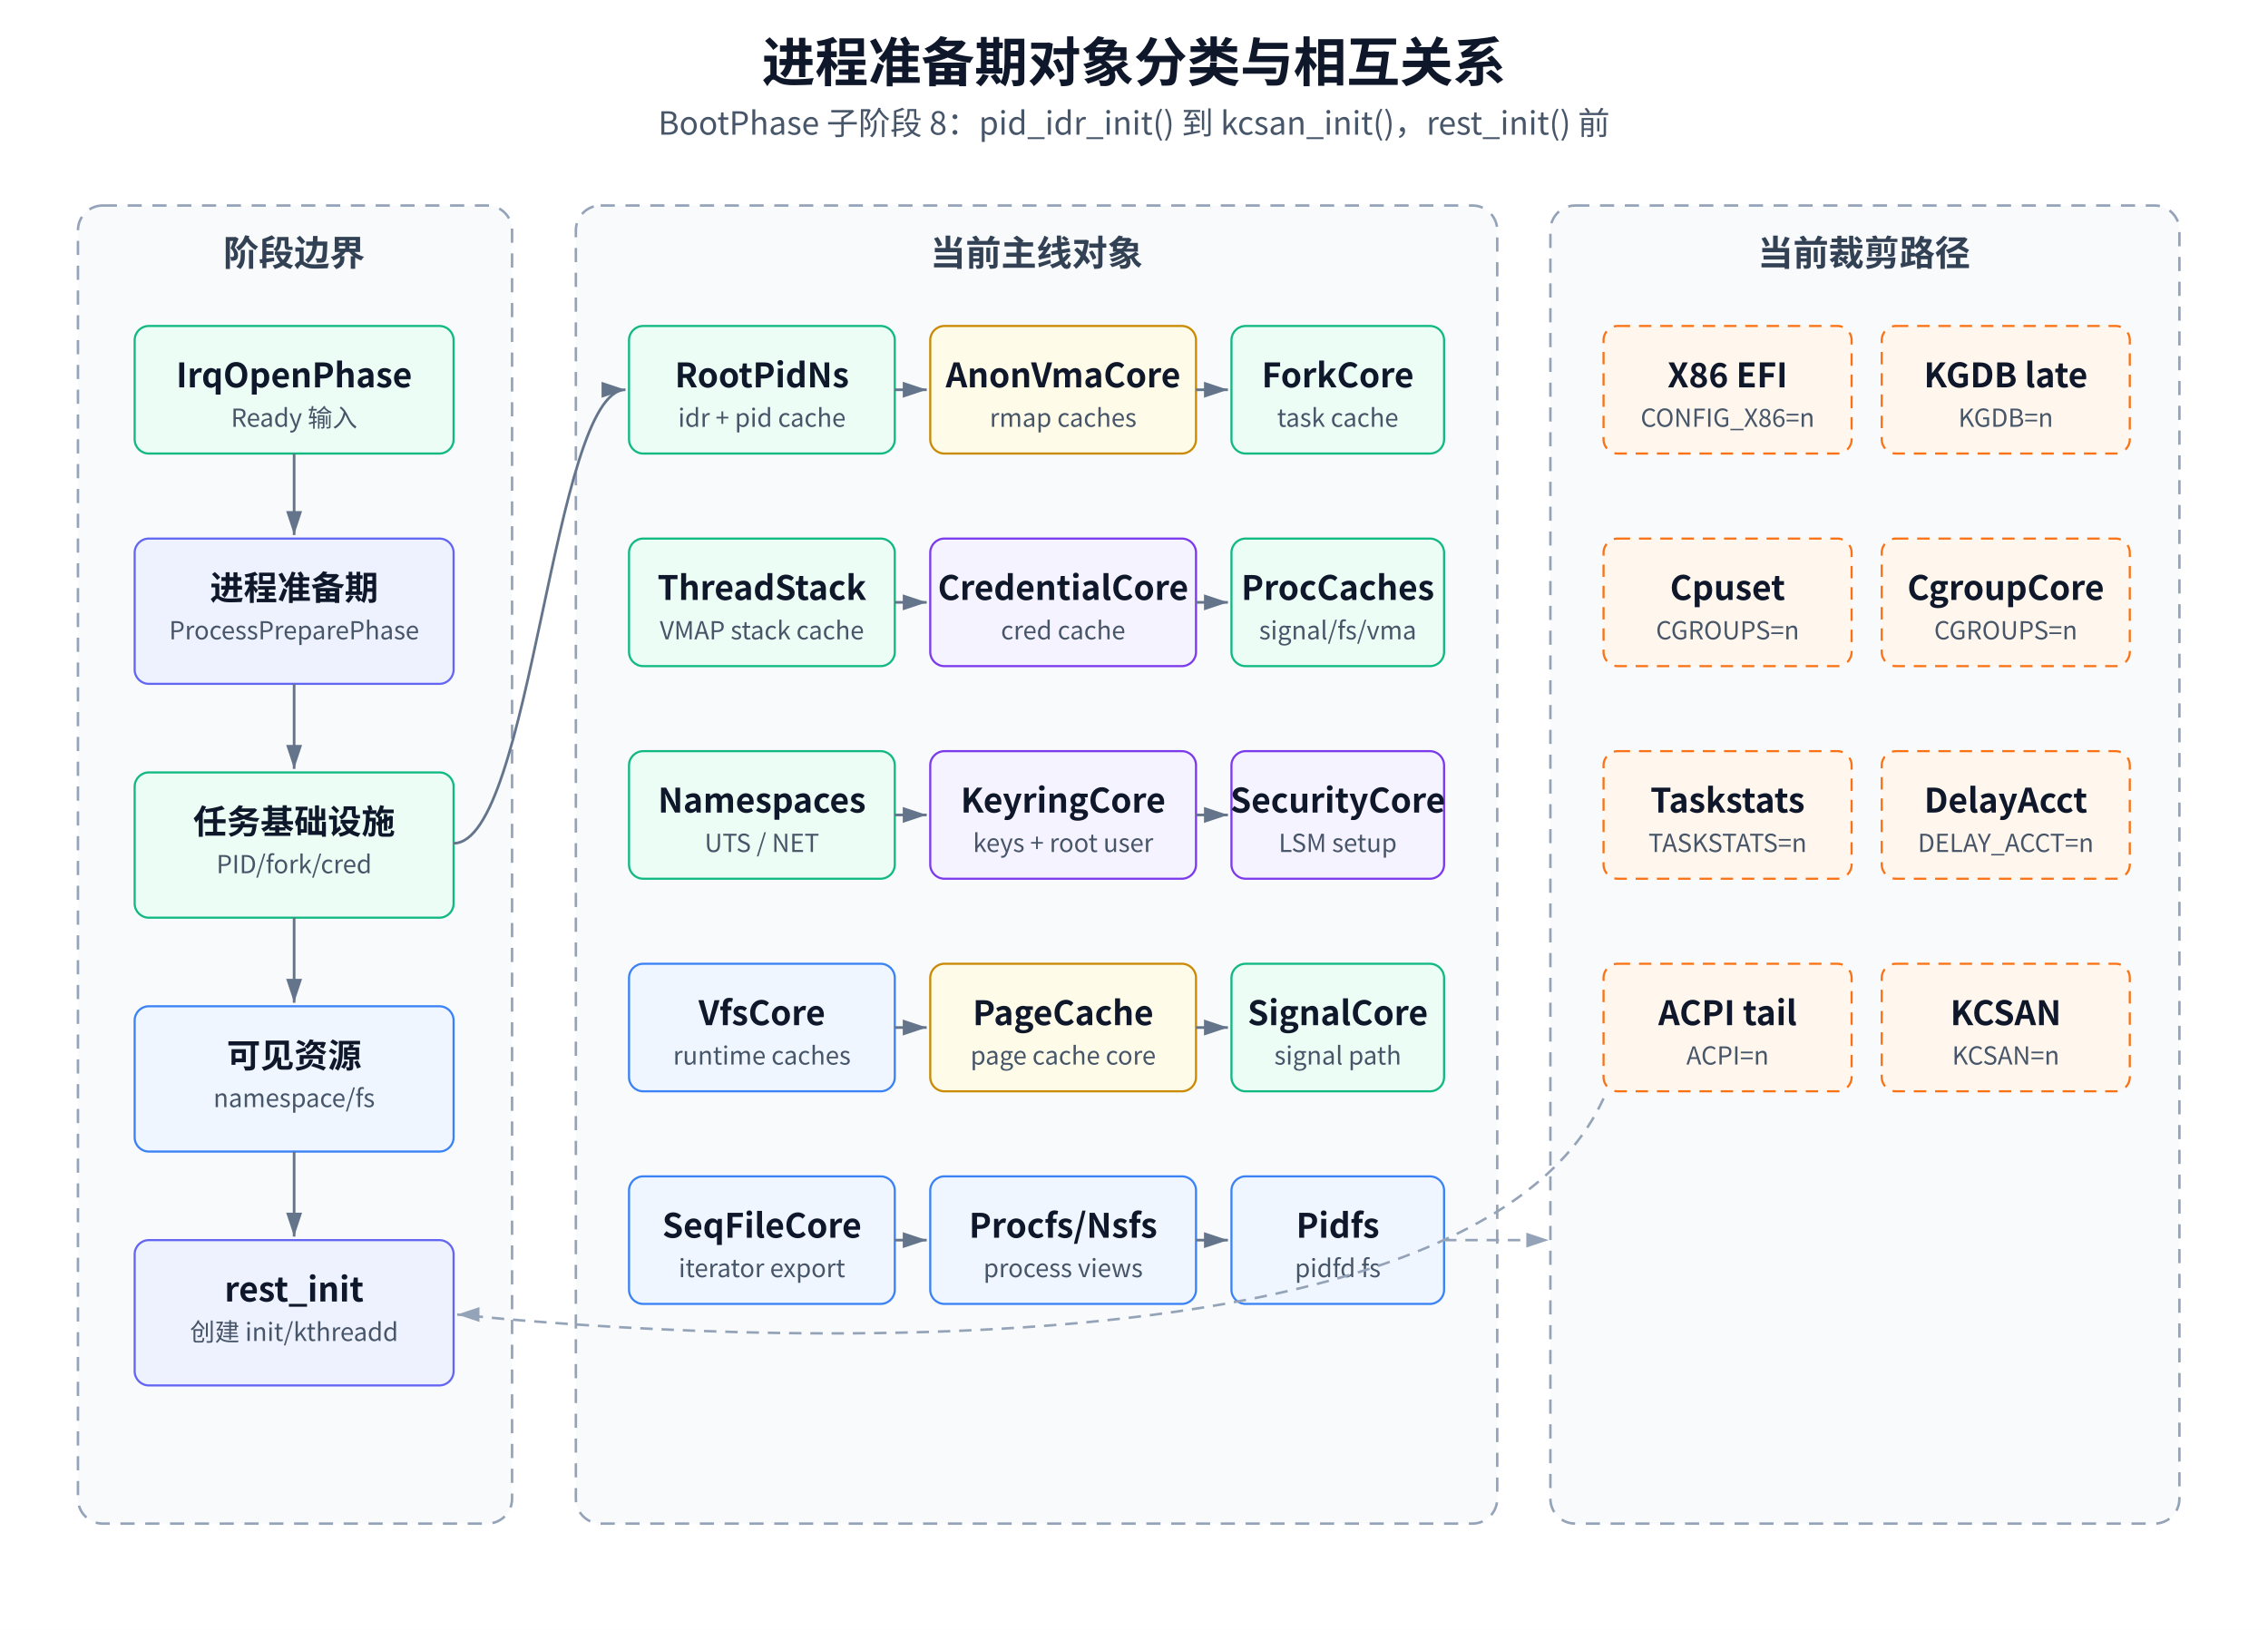
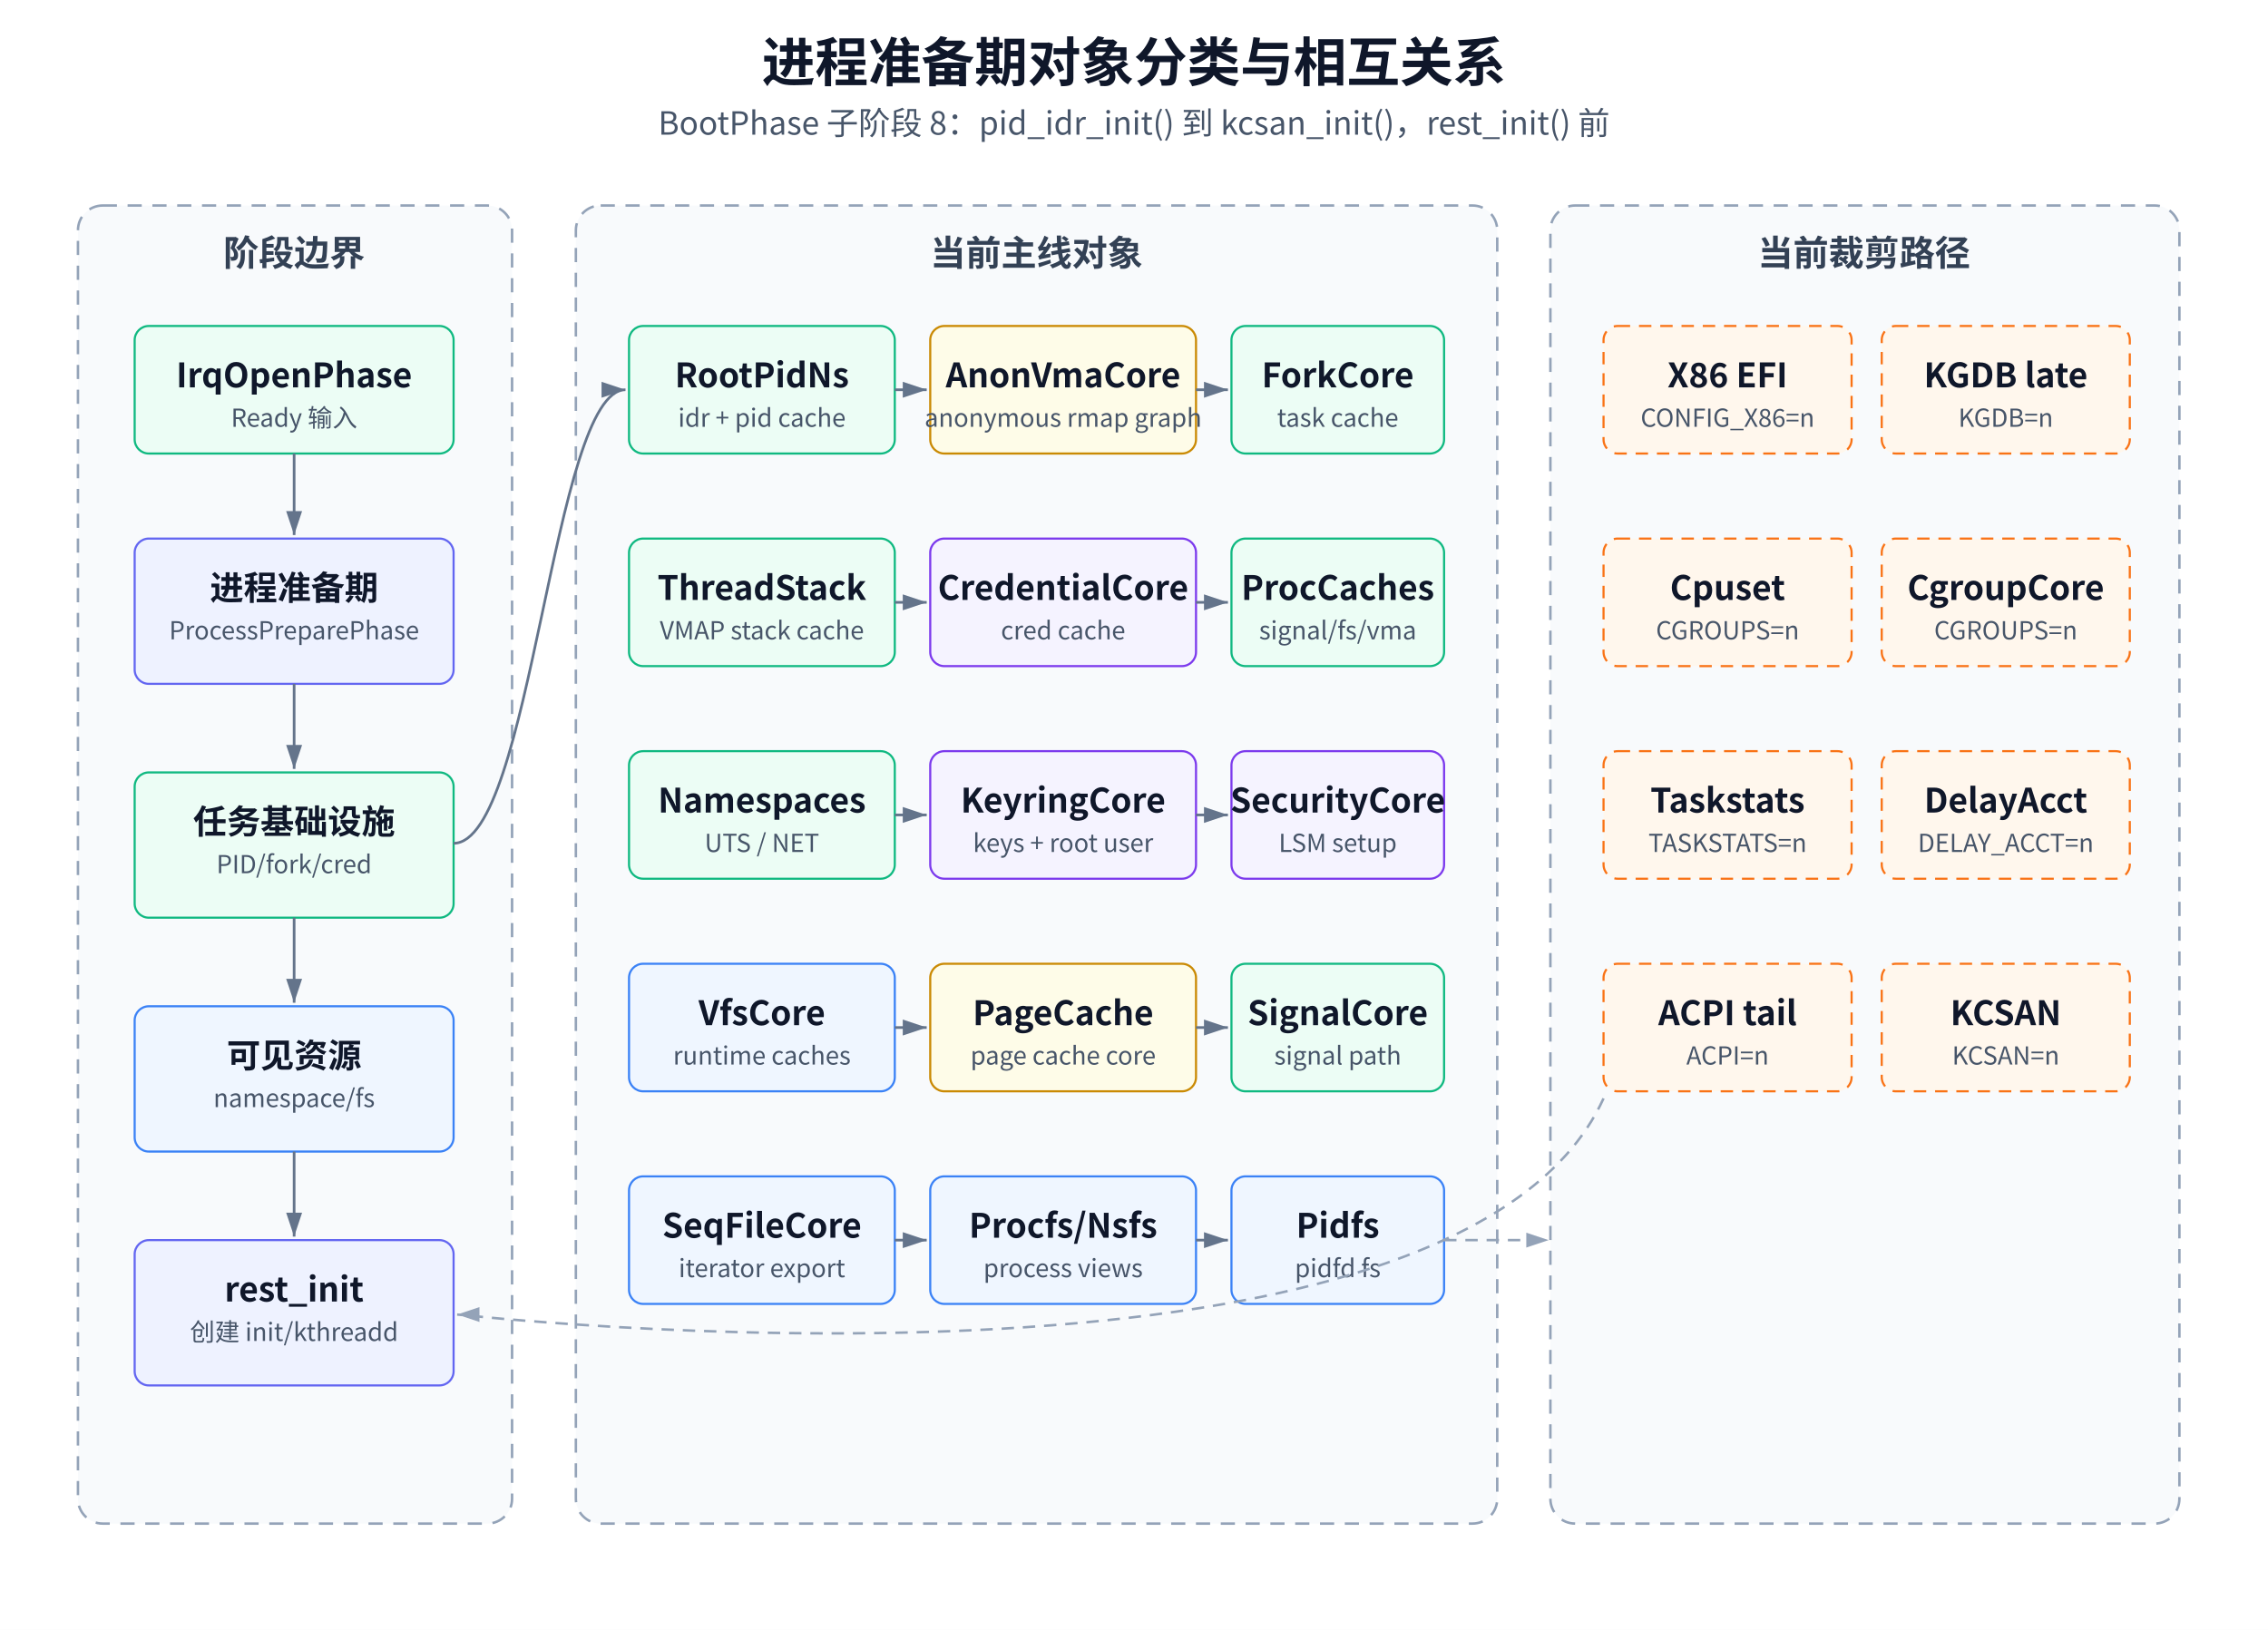
<svg xmlns="http://www.w3.org/2000/svg" width="1280" height="920" viewBox="0 0 1280 920" role="img" aria-labelledby="title desc">
  <defs>
    <style>
      text { font-family: "Microsoft YaHei", "Noto Sans CJK SC", "Source Han Sans SC", Arial, sans-serif; fill: #0f172a; }
      .title { font-size: 30px; font-weight: 600; }
      .subtitle { font-size: 18px; fill: #475569; }
      .group { fill: #f8fafc; stroke: #94a3b8; stroke-width: 1.4; stroke-dasharray: 8 6; }
      .box { fill: #ffffff; stroke: #334155; stroke-width: 1.2; }
      .phase { fill: #eef2ff; stroke: #6366f1; }
      .ready { fill: #ecfdf5; stroke: #10b981; }
      .proc { fill: #ecfdf5; stroke: #10b981; }
      .mm { fill: #fefce8; stroke: #ca8a04; }
      .fs { fill: #eff6ff; stroke: #3b82f6; }
      .sec { fill: #f5f3ff; stroke: #7c3aed; }
      .trimmed { fill: #fff7ed; stroke: #f97316; stroke-dasharray: 7 5; }
      .label { font-size: 19px; font-weight: 600; dominant-baseline: middle; }
      .small { font-size: 14px; fill: #475569; dominant-baseline: middle; }
      .group-title { font-size: 20px; font-weight: 600; fill: #334155; }
      .edge { stroke: #64748b; stroke-width: 1.5; fill: none; marker-end: url(#arrow); }
      .edge-dash { stroke: #94a3b8; stroke-width: 1.4; fill: none; stroke-dasharray: 7 5; marker-end: url(#arrow2); }
    </style>
    <marker id="arrow" markerWidth="10" markerHeight="10" refX="9" refY="3" orient="auto" markerUnits="strokeWidth">
      <path d="M0,0 L0,6 L9,3 z" fill="#64748b" />
    </marker>
    <marker id="arrow2" markerWidth="10" markerHeight="10" refX="9" refY="3" orient="auto" markerUnits="strokeWidth">
      <path d="M0,0 L0,6 L9,3 z" fill="#94a3b8" />
    </marker>
  </defs>
  <rect x="0" y="0" width="1280" height="920" fill="#ffffff" />
  <text x="640" y="46" text-anchor="middle" class="title">进程准备期对象分类与相互关系</text>
  <text x="640" y="76" text-anchor="middle" class="subtitle">BootPhase 子阶段 8：pid_idr_init() 到 kcsan_init()，rest_init() 前</text>
  <rect x="44" y="116" width="245" height="744" rx="14" class="group" />
  <text x="166" y="150" text-anchor="middle" class="group-title">阶段边界</text>
  <rect x="76" y="184" width="180" height="72" rx="8" class="box ready" />
  <text x="166" y="212" text-anchor="middle" class="label">IrqOpenPhase</text>
  <text x="166" y="236" text-anchor="middle" class="small">Ready 输入</text>
  <rect x="76" y="304" width="180" height="82" rx="8" class="box phase" />
  <text x="166" y="332" text-anchor="middle" class="label">进程准备期</text>
  <text x="166" y="356" text-anchor="middle" class="small">ProcessPreparePhase</text>
  <rect x="76" y="436" width="180" height="82" rx="8" class="box proc" />
  <text x="166" y="464" text-anchor="middle" class="label">任务基础设施</text>
  <text x="166" y="488" text-anchor="middle" class="small">PID/fork/cred</text>
  <rect x="76" y="568" width="180" height="82" rx="8" class="box fs" />
  <text x="166" y="596" text-anchor="middle" class="label">可见资源</text>
  <text x="166" y="620" text-anchor="middle" class="small">namespace/fs</text>
  <rect x="76" y="700" width="180" height="82" rx="8" class="box phase" />
  <text x="166" y="728" text-anchor="middle" class="label">rest_init</text>
  <text x="166" y="752" text-anchor="middle" class="small">创建 init/kthreadd</text>
  <path d="M166 256 L166 302" class="edge" />
  <path d="M166 386 L166 434" class="edge" />
  <path d="M166 518 L166 566" class="edge" />
  <path d="M166 650 L166 698" class="edge" />
  <rect x="325" y="116" width="520" height="744" rx="14" class="group" />
  <text x="585" y="150" text-anchor="middle" class="group-title">当前主线对象</text>
  <rect x="355" y="184" width="150" height="72" rx="8" class="box proc" />
  <text x="430" y="212" text-anchor="middle" class="label">RootPidNs</text>
  <text x="430" y="236" text-anchor="middle" class="small">idr + pid cache</text>
  <rect x="525" y="184" width="150" height="72" rx="8" class="box mm" />
  <text x="600" y="212" text-anchor="middle" class="label">AnonVmaCore</text>
-   <text x="600" y="236" text-anchor="middle" class="small">rmap caches</text>
+   <text x="600" y="236" text-anchor="middle" class="small">anonymous rmap graph</text>
  <rect x="695" y="184" width="120" height="72" rx="8" class="box proc" />
  <text x="755" y="212" text-anchor="middle" class="label">ForkCore</text>
  <text x="755" y="236" text-anchor="middle" class="small">task cache</text>
  <rect x="355" y="304" width="150" height="72" rx="8" class="box proc" />
  <text x="430" y="332" text-anchor="middle" class="label">ThreadStack</text>
  <text x="430" y="356" text-anchor="middle" class="small">VMAP stack cache</text>
  <rect x="525" y="304" width="150" height="72" rx="8" class="box sec" />
  <text x="600" y="332" text-anchor="middle" class="label">CredentialCore</text>
  <text x="600" y="356" text-anchor="middle" class="small">cred cache</text>
  <rect x="695" y="304" width="120" height="72" rx="8" class="box proc" />
  <text x="755" y="332" text-anchor="middle" class="label">ProcCaches</text>
  <text x="755" y="356" text-anchor="middle" class="small">signal/fs/vma</text>
  <rect x="355" y="424" width="150" height="72" rx="8" class="box proc" />
  <text x="430" y="452" text-anchor="middle" class="label">Namespaces</text>
  <text x="430" y="476" text-anchor="middle" class="small">UTS / NET</text>
  <rect x="525" y="424" width="150" height="72" rx="8" class="box sec" />
  <text x="600" y="452" text-anchor="middle" class="label">KeyringCore</text>
  <text x="600" y="476" text-anchor="middle" class="small">keys + root user</text>
  <rect x="695" y="424" width="120" height="72" rx="8" class="box sec" />
  <text x="755" y="452" text-anchor="middle" class="label">SecurityCore</text>
  <text x="755" y="476" text-anchor="middle" class="small">LSM setup</text>
  <rect x="355" y="544" width="150" height="72" rx="8" class="box fs" />
  <text x="430" y="572" text-anchor="middle" class="label">VfsCore</text>
  <text x="430" y="596" text-anchor="middle" class="small">runtime caches</text>
  <rect x="525" y="544" width="150" height="72" rx="8" class="box mm" />
  <text x="600" y="572" text-anchor="middle" class="label">PageCache</text>
  <text x="600" y="596" text-anchor="middle" class="small">page cache core</text>
  <rect x="695" y="544" width="120" height="72" rx="8" class="box proc" />
  <text x="755" y="572" text-anchor="middle" class="label">SignalCore</text>
  <text x="755" y="596" text-anchor="middle" class="small">signal path</text>
  <rect x="355" y="664" width="150" height="72" rx="8" class="box fs" />
  <text x="430" y="692" text-anchor="middle" class="label">SeqFileCore</text>
  <text x="430" y="716" text-anchor="middle" class="small">iterator export</text>
  <rect x="525" y="664" width="150" height="72" rx="8" class="box fs" />
  <text x="600" y="692" text-anchor="middle" class="label">Procfs/Nsfs</text>
  <text x="600" y="716" text-anchor="middle" class="small">process views</text>
  <rect x="695" y="664" width="120" height="72" rx="8" class="box fs" />
  <text x="755" y="692" text-anchor="middle" class="label">Pidfs</text>
  <text x="755" y="716" text-anchor="middle" class="small">pidfd fs</text>
  <rect x="875" y="116" width="355" height="744" rx="14" class="group" />
  <text x="1052" y="150" text-anchor="middle" class="group-title">当前裁剪路径</text>
  <rect x="905" y="184" width="140" height="72" rx="8" class="box trimmed" />
  <text x="975" y="212" text-anchor="middle" class="label">X86 EFI</text>
  <text x="975" y="236" text-anchor="middle" class="small">CONFIG_X86=n</text>
  <rect x="1062" y="184" width="140" height="72" rx="8" class="box trimmed" />
  <text x="1132" y="212" text-anchor="middle" class="label">KGDB late</text>
  <text x="1132" y="236" text-anchor="middle" class="small">KGDB=n</text>
  <rect x="905" y="304" width="140" height="72" rx="8" class="box trimmed" />
  <text x="975" y="332" text-anchor="middle" class="label">Cpuset</text>
  <text x="975" y="356" text-anchor="middle" class="small">CGROUPS=n</text>
  <rect x="1062" y="304" width="140" height="72" rx="8" class="box trimmed" />
  <text x="1132" y="332" text-anchor="middle" class="label">CgroupCore</text>
  <text x="1132" y="356" text-anchor="middle" class="small">CGROUPS=n</text>
  <rect x="905" y="424" width="140" height="72" rx="8" class="box trimmed" />
  <text x="975" y="452" text-anchor="middle" class="label">Taskstats</text>
  <text x="975" y="476" text-anchor="middle" class="small">TASKSTATS=n</text>
  <rect x="1062" y="424" width="140" height="72" rx="8" class="box trimmed" />
  <text x="1132" y="452" text-anchor="middle" class="label">DelayAcct</text>
  <text x="1132" y="476" text-anchor="middle" class="small">DELAY_ACCT=n</text>
  <rect x="905" y="544" width="140" height="72" rx="8" class="box trimmed" />
  <text x="975" y="572" text-anchor="middle" class="label">ACPI tail</text>
  <text x="975" y="596" text-anchor="middle" class="small">ACPI=n</text>
  <rect x="1062" y="544" width="140" height="72" rx="8" class="box trimmed" />
  <text x="1132" y="572" text-anchor="middle" class="label">KCSAN</text>
  <text x="1132" y="596" text-anchor="middle" class="small">KCSAN=n</text>
  <path d="M256 476 C300 476, 312 220, 353 220" class="edge" />
  <path d="M505 220 L523 220" class="edge" />
  <path d="M675 220 L693 220" class="edge" />
  <path d="M505 340 L523 340" class="edge" />
  <path d="M675 340 L693 340" class="edge" />
  <path d="M505 460 L523 460" class="edge" />
  <path d="M675 460 L693 460" class="edge" />
  <path d="M505 580 L523 580" class="edge" />
  <path d="M675 580 L693 580" class="edge" />
  <path d="M505 700 L523 700" class="edge" />
  <path d="M675 700 L693 700" class="edge" />
  <path d="M815 700 C855 700, 856 700, 874 700" class="edge-dash" />
  <path d="M905 620 C820 806, 262 742, 258 742" class="edge-dash" />
</svg>
